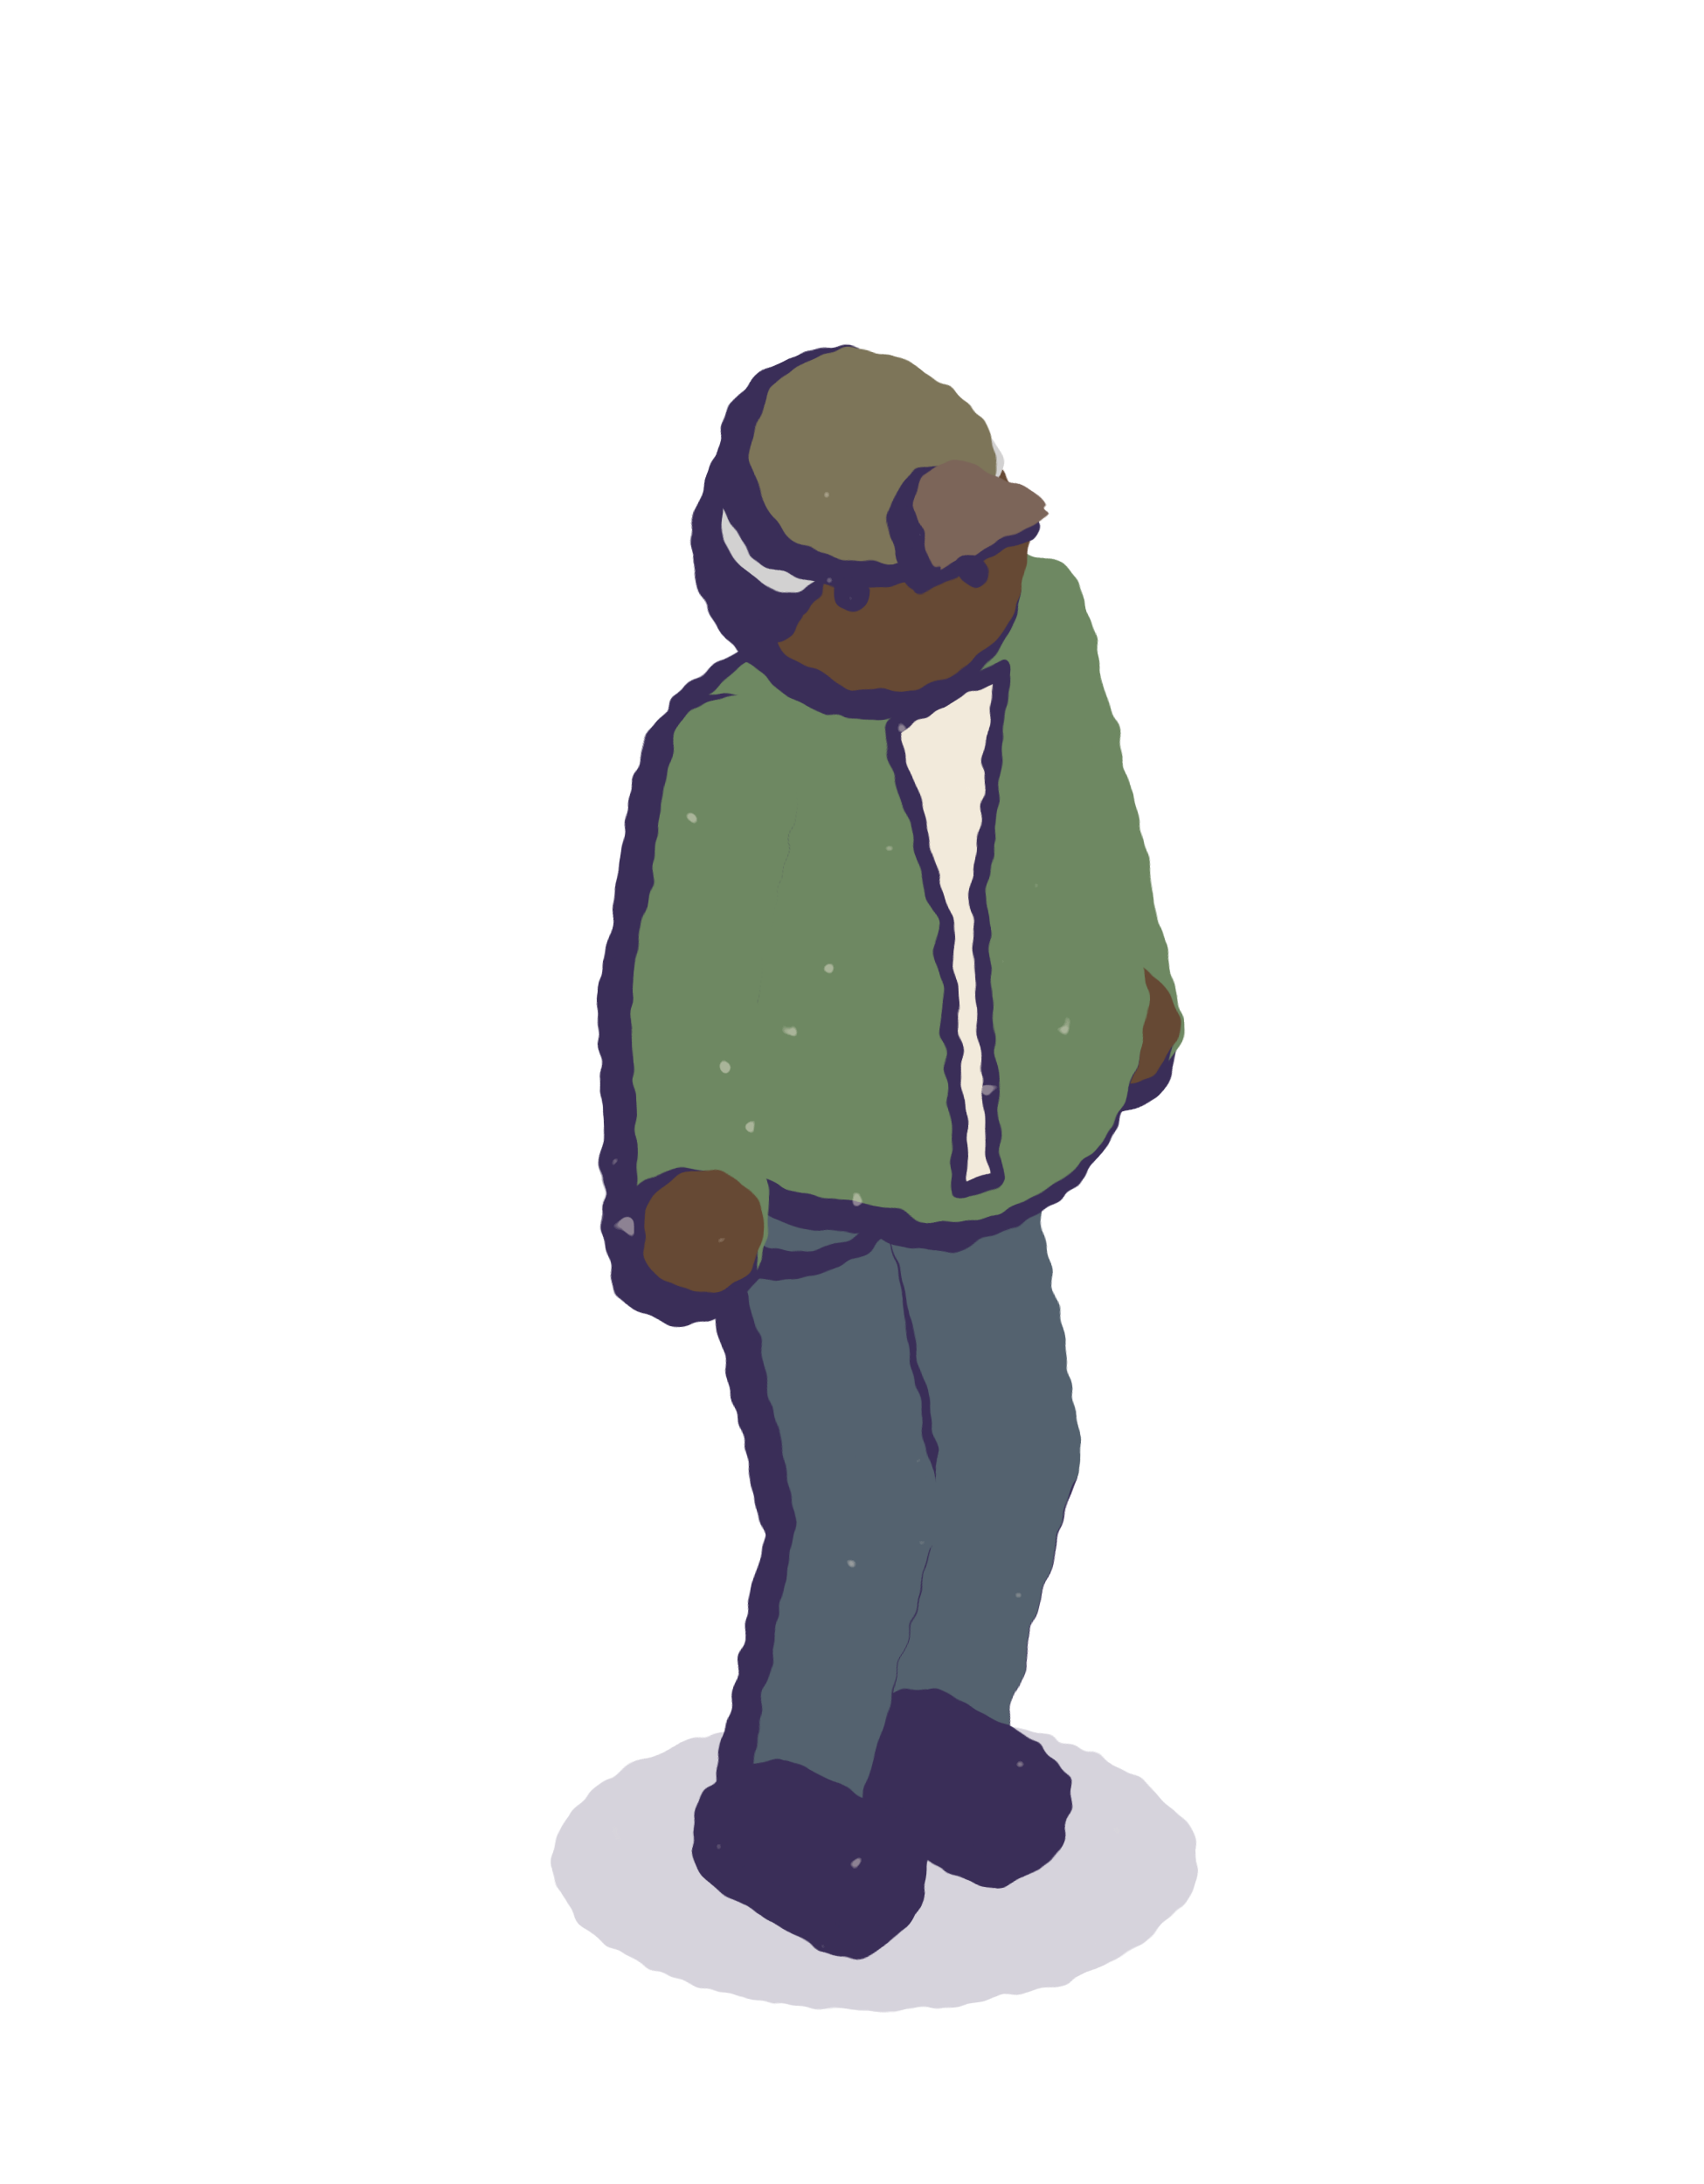
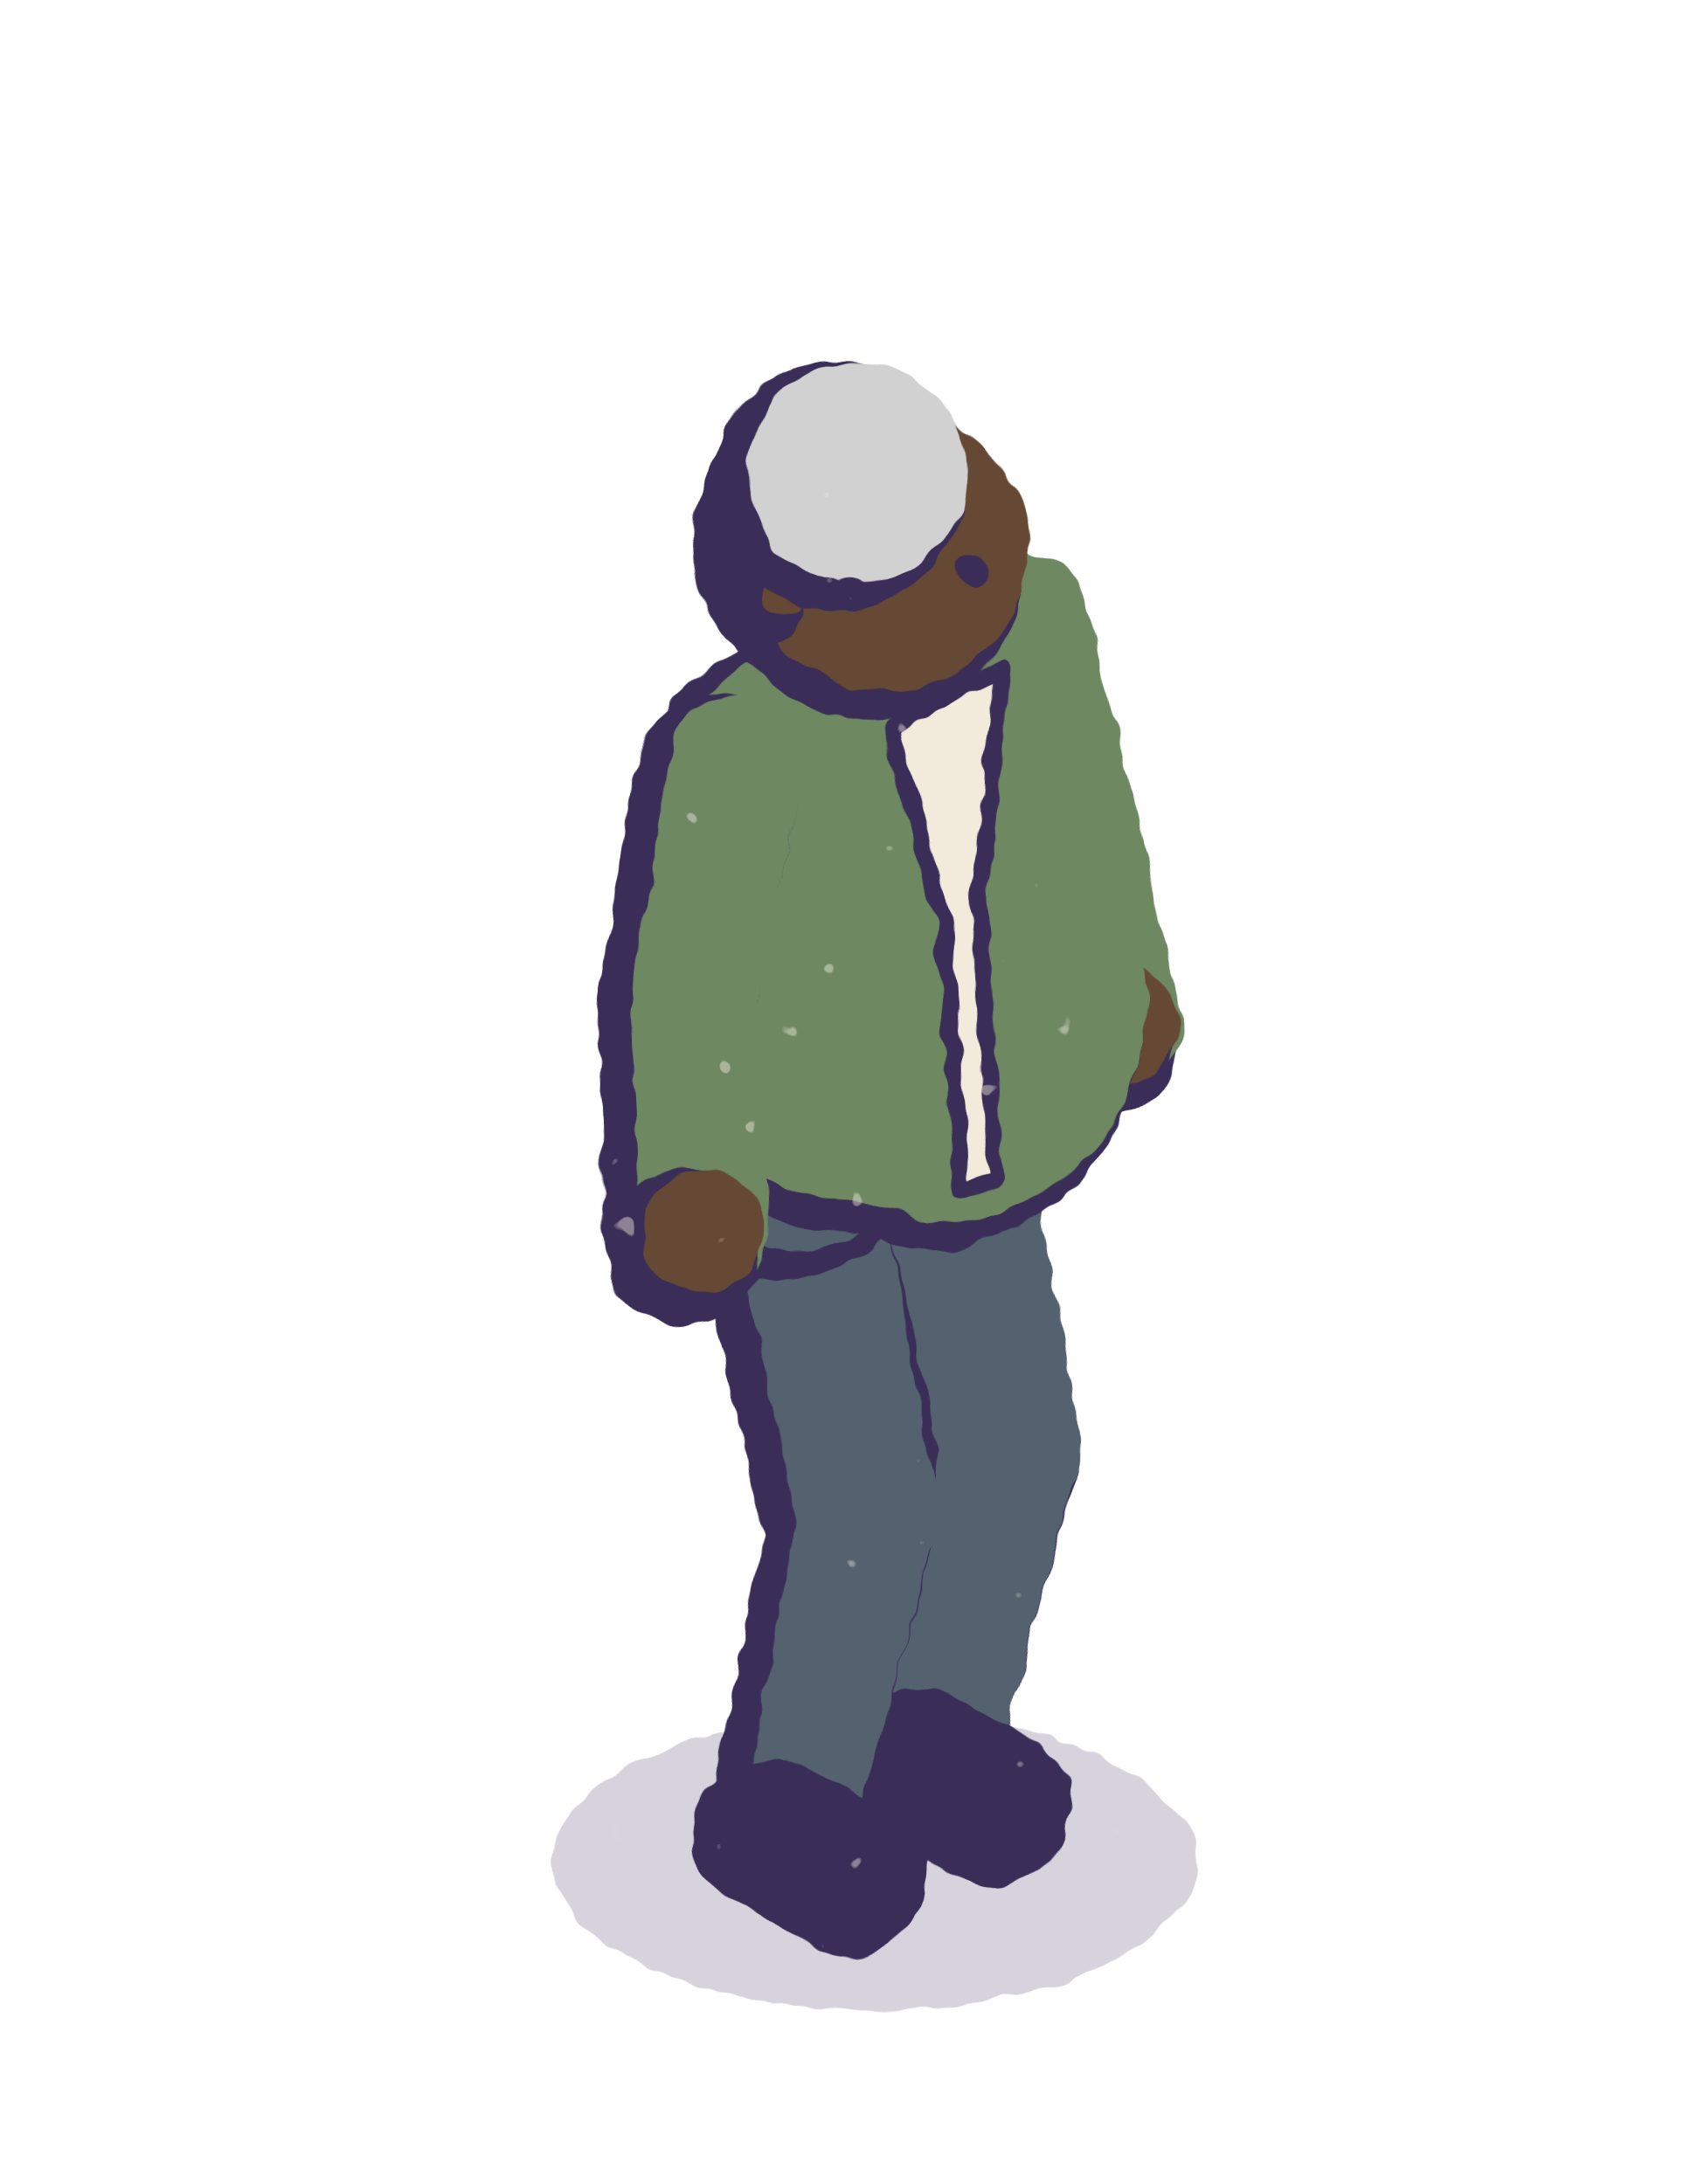
- <svg xmlns="http://www.w3.org/2000/svg" width="46" height="59" viewBox="0 0 46 59" data-anchor-x="23" data-anchor-y="50" data-walk-cycle-length="22.16" data-description="Broad older man with silver cropped hair, a tweed flat cap and an open green cardigan">
+ <svg xmlns="http://www.w3.org/2000/svg" width="46" height="59" viewBox="0 0 46 59" data-anchor-x="23" data-anchor-y="50" data-walk-cycle-length="22.16" data-description="Broad older man with cropped silver hair and an open green cardigan">
  <defs>
    <filter id="texture" x="-4%" y="-4%" width="108%" height="108%" color-interpolation-filters="sRGB">
      <feTurbulence type="fractalNoise" baseFrequency="1.1" numOctaves="2" seed="11" result="grain" />
      <feDisplacementMap in="SourceGraphic" in2="grain" scale="0.35" xChannelSelector="R" yChannelSelector="G" result="rough" />
      <feColorMatrix in="grain" type="matrix" values="0 0 0 0 0.949  0 0 0 0 0.918  0 0 0 0 0.859  0 0 0 -30 6.0" result="specks" />
      <feComponentTransfer in="specks" result="faintSpecks">
        <feFuncA type="linear" slope="0.45" />
      </feComponentTransfer>
      <feComposite in="faintSpecks" in2="rough" operator="in" result="specksOnInk" />
      <feMerge>
        <feMergeNode in="rough" />
        <feMergeNode in="specksOnInk" />
      </feMerge>
    </filter>
  </defs>
  <g filter="url(#texture)">
    <g transform="translate(23 50)">
      <ellipse cx="0.6" cy="0.3" rx="8.7" ry="4" fill="#3a2e58" fill-opacity="0.208" />
      <path d="M2.29 -32.92C2.23 -33.57 2.46 -33.78 2.71 -34.08C2.95 -34.37 3.39 -34.63 3.77 -34.7C4.15 -34.76 4.65 -34.68 4.98 -34.49C5.31 -34.3 5.53 -34.18 5.77 -33.55C6.02 -32.93 6.22 -31.68 6.44 -30.74C6.67 -29.8 7.07 -28.58 7.12 -27.93C7.17 -27.27 6.96 -27.11 6.73 -26.83C6.49 -26.55 6.08 -26.31 5.72 -26.25C5.37 -26.19 4.9 -26.27 4.58 -26.45C4.27 -26.63 4.09 -26.73 3.84 -27.34C3.58 -27.96 3.33 -29.22 3.07 -30.14C2.81 -31.07 2.35 -32.26 2.29 -32.92Z" fill="#3a2e58" stroke="#3a2e58" stroke-width="0.825" stroke-linejoin="round" />
      <path d="M3.71 -27.91C3.67 -28.63 3.88 -28.72 4.11 -29C4.35 -29.28 4.77 -29.52 5.13 -29.59C5.49 -29.65 5.96 -29.57 6.28 -29.39C6.59 -29.2 6.78 -29.19 7.02 -28.49C7.26 -27.8 7.49 -26.31 7.72 -25.22C7.95 -24.13 8.37 -22.68 8.41 -21.95C8.46 -21.22 8.25 -21.12 8.01 -20.83C7.77 -20.55 7.34 -20.3 6.98 -20.24C6.61 -20.17 6.13 -20.26 5.8 -20.45C5.48 -20.64 5.27 -20.66 5.03 -21.37C4.79 -22.07 4.57 -23.57 4.35 -24.66C4.13 -25.75 3.75 -27.18 3.71 -27.91Z" fill="#3a2e58" stroke="#3a2e58" stroke-width="0.825" stroke-linejoin="round" />
      <path d="M2.29 -32.92C2.23 -33.57 2.46 -33.78 2.71 -34.08C2.95 -34.37 3.39 -34.63 3.77 -34.7C4.15 -34.76 4.65 -34.68 4.98 -34.49C5.31 -34.3 5.53 -34.18 5.77 -33.55C6.02 -32.93 6.22 -31.68 6.44 -30.74C6.67 -29.8 7.07 -28.58 7.12 -27.93C7.17 -27.27 6.96 -27.11 6.73 -26.83C6.49 -26.55 6.08 -26.31 5.72 -26.25C5.37 -26.19 4.9 -26.27 4.58 -26.45C4.27 -26.63 4.09 -26.73 3.84 -27.34C3.58 -27.96 3.33 -29.22 3.07 -30.14C2.81 -31.07 2.35 -32.26 2.29 -32.92Z" fill="#6e8862" transform="translate(0.5 -0.35)" />
      <path d="M3.71 -27.91C3.67 -28.63 3.88 -28.72 4.11 -29C4.35 -29.28 4.77 -29.52 5.13 -29.59C5.49 -29.65 5.96 -29.57 6.28 -29.39C6.59 -29.2 6.78 -29.19 7.02 -28.49C7.26 -27.8 7.49 -26.31 7.72 -25.22C7.95 -24.13 8.37 -22.68 8.41 -21.95C8.46 -21.22 8.25 -21.12 8.01 -20.83C7.77 -20.55 7.34 -20.3 6.98 -20.24C6.61 -20.17 6.13 -20.26 5.8 -20.45C5.48 -20.64 5.27 -20.66 5.03 -21.37C4.79 -22.07 4.57 -23.57 4.35 -24.66C4.13 -25.75 3.75 -27.18 3.71 -27.91Z" fill="#6e8862" transform="translate(0.5 -0.35)" />
      <path d="M5.01 -21.98C5.01 -22.34 5.17 -22.77 5.4 -23.04C5.63 -23.32 6.03 -23.55 6.38 -23.61C6.73 -23.67 7.18 -23.59 7.49 -23.41C7.8 -23.23 8.1 -22.88 8.22 -22.54C8.34 -22.21 8.34 -21.74 8.22 -21.41C8.1 -21.07 7.8 -20.71 7.49 -20.53C7.18 -20.36 6.73 -20.27 6.38 -20.33C6.03 -20.39 5.63 -20.62 5.4 -20.89C5.17 -21.17 5.01 -21.62 5.01 -21.98Z" fill="#3a2e58" stroke="#3a2e58" stroke-width="0.825" stroke-linejoin="round" />
      <path d="M5.01 -21.98C5.01 -22.34 5.17 -22.77 5.4 -23.04C5.63 -23.32 6.03 -23.55 6.38 -23.61C6.73 -23.67 7.18 -23.59 7.49 -23.41C7.8 -23.23 8.1 -22.88 8.22 -22.54C8.34 -22.21 8.34 -21.74 8.22 -21.41C8.1 -21.07 7.8 -20.71 7.49 -20.53C7.18 -20.36 6.73 -20.27 6.38 -20.33C6.03 -20.39 5.63 -20.62 5.4 -20.89C5.17 -21.17 5.01 -21.62 5.01 -21.98Z" fill="#664934" transform="translate(0.5 -0.35)" />
      <path d="M-0.26 -20.24C-0.27 -20.91 -0.06 -21.28 0.24 -21.64C0.54 -21.99 1.07 -22.3 1.53 -22.38C1.99 -22.46 2.59 -22.36 3 -22.12C3.4 -21.89 3.72 -21.61 3.96 -20.99C4.19 -20.36 4.25 -19.24 4.39 -18.36C4.53 -17.48 4.68 -16.61 4.82 -15.73C4.96 -14.85 5.1 -13.98 5.25 -13.1C5.39 -12.22 5.68 -11.11 5.68 -10.47C5.68 -9.83 5.5 -9.56 5.24 -9.25C4.99 -8.94 4.53 -8.68 4.13 -8.61C3.73 -8.54 3.21 -8.63 2.86 -8.83C2.5 -9.03 2.26 -9.22 2.02 -9.82C1.79 -10.42 1.64 -11.55 1.44 -12.42C1.25 -13.29 1.06 -14.15 0.86 -15.02C0.67 -15.89 0.48 -16.76 0.3 -17.63C0.11 -18.5 -0.25 -19.57 -0.26 -20.24Z" fill="#3a2e58" stroke="#3a2e58" stroke-width="0.825" stroke-linejoin="round" />
      <path d="M0.38 -2.53C0.41 -3.17 0.74 -4.43 0.92 -5.39C1.1 -6.34 1.29 -7.29 1.47 -8.25C1.65 -9.2 1.78 -10.47 2 -11.11C2.23 -11.76 2.48 -11.9 2.83 -12.11C3.18 -12.31 3.71 -12.4 4.1 -12.33C4.5 -12.26 4.96 -12 5.22 -11.69C5.48 -11.38 5.72 -11.15 5.66 -10.48C5.61 -9.8 5.16 -8.59 4.91 -7.64C4.65 -6.7 4.4 -5.75 4.15 -4.81C3.9 -3.86 3.63 -2.59 3.39 -1.98C3.15 -1.37 3 -1.33 2.71 -1.17C2.42 -1 1.99 -0.93 1.66 -0.98C1.33 -1.04 0.95 -1.26 0.74 -1.52C0.52 -1.77 0.34 -1.88 0.38 -2.53Z" fill="#3a2e58" stroke="#3a2e58" stroke-width="0.825" stroke-linejoin="round" />
      <path d="M-0.26 -20.24C-0.27 -20.91 -0.06 -21.28 0.24 -21.64C0.54 -21.99 1.07 -22.3 1.53 -22.38C1.99 -22.46 2.59 -22.36 3 -22.12C3.4 -21.89 3.72 -21.61 3.96 -20.99C4.19 -20.36 4.25 -19.24 4.39 -18.36C4.53 -17.48 4.68 -16.61 4.82 -15.73C4.96 -14.85 5.1 -13.98 5.25 -13.1C5.39 -12.22 5.68 -11.11 5.68 -10.47C5.68 -9.83 5.5 -9.56 5.24 -9.25C4.99 -8.94 4.53 -8.68 4.13 -8.61C3.73 -8.54 3.21 -8.63 2.86 -8.83C2.5 -9.03 2.26 -9.22 2.02 -9.82C1.79 -10.42 1.64 -11.55 1.44 -12.42C1.25 -13.29 1.06 -14.15 0.86 -15.02C0.67 -15.89 0.48 -16.76 0.3 -17.63C0.11 -18.5 -0.25 -19.57 -0.26 -20.24Z" fill="#54626f" transform="translate(0.5 -0.35)" />
      <path d="M0.38 -2.53C0.41 -3.17 0.74 -4.43 0.92 -5.39C1.1 -6.34 1.29 -7.29 1.47 -8.25C1.65 -9.2 1.78 -10.47 2 -11.11C2.23 -11.76 2.48 -11.9 2.83 -12.11C3.18 -12.31 3.71 -12.4 4.1 -12.33C4.5 -12.26 4.96 -12 5.22 -11.69C5.48 -11.38 5.72 -11.15 5.66 -10.48C5.61 -9.8 5.16 -8.59 4.91 -7.64C4.65 -6.7 4.4 -5.75 4.15 -4.81C3.9 -3.86 3.63 -2.59 3.39 -1.98C3.15 -1.37 3 -1.33 2.71 -1.17C2.42 -1 1.99 -0.93 1.66 -0.98C1.33 -1.04 0.95 -1.26 0.74 -1.52C0.52 -1.77 0.34 -1.88 0.38 -2.53Z" fill="#54626f" transform="translate(0.5 -0.35)" />
      <path d="M-0.02 -2.36C-0.02 -2.7 0.14 -3.13 0.36 -3.39C0.58 -3.65 0.97 -3.88 1.31 -3.94C1.65 -4 1.77 -4.05 2.39 -3.75C3.02 -3.44 4.54 -2.55 5.05 -2.1C5.55 -1.66 5.42 -1.41 5.42 -1.07C5.42 -0.73 5.27 -0.3 5.05 -0.04C4.83 0.22 4.43 0.45 4.1 0.51C3.76 0.56 3.64 0.62 3.01 0.31C2.39 0.01 0.87 -0.89 0.36 -1.34C-0.14 -1.78 -0.02 -2.02 -0.02 -2.36Z" fill="#3a2e58" stroke="#3a2e58" stroke-width="0.825" stroke-linejoin="round" />
      <path d="M-0.02 -2.36C-0.02 -2.7 0.14 -3.13 0.36 -3.39C0.58 -3.65 0.97 -3.88 1.31 -3.94C1.65 -4 1.77 -4.05 2.39 -3.75C3.02 -3.44 4.54 -2.55 5.05 -2.1C5.55 -1.66 5.42 -1.41 5.42 -1.07C5.42 -0.73 5.27 -0.3 5.05 -0.04C4.83 0.22 4.43 0.45 4.1 0.51C3.76 0.56 3.64 0.62 3.01 0.31C2.39 0.01 0.87 -0.89 0.36 -1.34C-0.14 -1.78 -0.02 -2.02 -0.02 -2.36Z" fill="#3a2e58" transform="translate(0.5 -0.35)" />
      <path d="M-4.12 -18.3C-4.14 -18.97 -3.91 -19.35 -3.61 -19.7C-3.31 -20.06 -2.78 -20.37 -2.31 -20.45C-1.85 -20.53 -1.25 -20.42 -0.84 -20.19C-0.44 -19.96 -0.11 -19.68 0.12 -19.05C0.35 -18.43 0.4 -17.3 0.54 -16.42C0.69 -15.55 0.83 -14.67 0.97 -13.8C1.11 -12.92 1.25 -12.05 1.4 -11.17C1.54 -10.3 1.82 -9.18 1.82 -8.54C1.82 -7.9 1.64 -7.64 1.38 -7.33C1.12 -7.02 0.66 -6.75 0.26 -6.68C-0.14 -6.61 -0.66 -6.7 -1.01 -6.9C-1.36 -7.11 -1.61 -7.29 -1.84 -7.89C-2.07 -8.49 -2.21 -9.63 -2.4 -10.5C-2.58 -11.37 -2.77 -12.24 -2.96 -13.11C-3.15 -13.97 -3.34 -14.83 -3.53 -15.7C-3.72 -16.57 -4.11 -17.64 -4.12 -18.3Z" fill="#3a2e58" stroke="#3a2e58" stroke-width="0.825" stroke-linejoin="round" />
      <path d="M-3.49 -0.59C-3.46 -1.24 -3.12 -2.51 -2.94 -3.46C-2.76 -4.41 -2.58 -5.37 -2.4 -6.32C-2.21 -7.27 -2.08 -8.53 -1.85 -9.17C-1.62 -9.81 -1.36 -9.96 -1.01 -10.16C-0.66 -10.36 -0.14 -10.45 0.26 -10.38C0.66 -10.31 1.12 -10.04 1.39 -9.73C1.65 -9.42 1.88 -9.18 1.83 -8.51C1.77 -7.84 1.31 -6.63 1.06 -5.69C0.8 -4.75 0.54 -3.81 0.28 -2.87C0.02 -1.93 -0.25 -0.66 -0.49 -0.05C-0.73 0.55 -0.88 0.59 -1.17 0.76C-1.46 0.92 -1.88 1 -2.21 0.94C-2.53 0.88 -2.91 0.66 -3.12 0.41C-3.34 0.15 -3.52 0.05 -3.49 -0.59Z" fill="#3a2e58" stroke="#3a2e58" stroke-width="0.825" stroke-linejoin="round" />
      <path d="M-4.12 -18.3C-4.14 -18.97 -3.91 -19.35 -3.61 -19.7C-3.31 -20.06 -2.78 -20.37 -2.31 -20.45C-1.85 -20.53 -1.25 -20.42 -0.84 -20.19C-0.44 -19.96 -0.11 -19.68 0.12 -19.05C0.35 -18.43 0.4 -17.3 0.54 -16.42C0.69 -15.55 0.83 -14.67 0.97 -13.8C1.11 -12.92 1.25 -12.05 1.4 -11.17C1.54 -10.3 1.82 -9.18 1.82 -8.54C1.82 -7.9 1.64 -7.64 1.38 -7.33C1.12 -7.02 0.66 -6.75 0.26 -6.68C-0.14 -6.61 -0.66 -6.7 -1.01 -6.9C-1.36 -7.11 -1.61 -7.29 -1.84 -7.89C-2.07 -8.49 -2.21 -9.63 -2.4 -10.5C-2.58 -11.37 -2.77 -12.24 -2.96 -13.11C-3.15 -13.97 -3.34 -14.83 -3.53 -15.7C-3.72 -16.57 -4.11 -17.64 -4.12 -18.3Z" fill="#54626f" transform="translate(0.5 -0.35)" />
      <path d="M-3.49 -0.59C-3.46 -1.24 -3.12 -2.51 -2.94 -3.46C-2.76 -4.41 -2.58 -5.37 -2.4 -6.32C-2.21 -7.27 -2.08 -8.53 -1.85 -9.17C-1.62 -9.81 -1.36 -9.96 -1.01 -10.16C-0.66 -10.36 -0.14 -10.45 0.26 -10.38C0.66 -10.31 1.12 -10.04 1.39 -9.73C1.65 -9.42 1.88 -9.18 1.83 -8.51C1.77 -7.84 1.31 -6.63 1.06 -5.69C0.8 -4.75 0.54 -3.81 0.28 -2.87C0.02 -1.93 -0.25 -0.66 -0.49 -0.05C-0.73 0.55 -0.88 0.59 -1.17 0.76C-1.46 0.92 -1.88 1 -2.21 0.94C-2.53 0.88 -2.91 0.66 -3.12 0.41C-3.34 0.15 -3.52 0.05 -3.49 -0.59Z" fill="#54626f" transform="translate(0.5 -0.35)" />
      <path d="M-3.9 -0.44C-3.9 -0.79 -3.75 -1.21 -3.53 -1.48C-3.31 -1.74 -2.92 -1.97 -2.58 -2.03C-2.24 -2.09 -2.12 -2.15 -1.5 -1.84C-0.87 -1.53 0.66 -0.64 1.17 -0.2C1.68 0.25 1.55 0.49 1.55 0.84C1.55 1.18 1.4 1.61 1.18 1.87C0.96 2.13 0.57 2.36 0.24 2.42C-0.1 2.48 -0.22 2.53 -0.84 2.23C-1.46 1.92 -2.98 1.03 -3.49 0.58C-4 0.14 -3.89 -0.1 -3.9 -0.44Z" fill="#3a2e58" stroke="#3a2e58" stroke-width="0.825" stroke-linejoin="round" />
      <path d="M-3.9 -0.44C-3.9 -0.79 -3.75 -1.21 -3.53 -1.48C-3.31 -1.74 -2.92 -1.97 -2.58 -2.03C-2.24 -2.09 -2.12 -2.15 -1.5 -1.84C-0.87 -1.53 0.66 -0.64 1.17 -0.2C1.68 0.25 1.55 0.49 1.55 0.84C1.55 1.18 1.4 1.61 1.18 1.87C0.96 2.13 0.57 2.36 0.24 2.42C-0.1 2.48 -0.22 2.53 -0.84 2.23C-1.46 1.92 -2.98 1.03 -3.49 0.58C-4 0.14 -3.89 -0.1 -3.9 -0.44Z" fill="#3a2e58" transform="translate(0.5 -0.35)" />
      <path d="M-4.12 -18.08C-4.11 -18.7 -3.79 -19.76 -3.52 -20.34C-3.25 -20.91 -3.03 -21.17 -2.51 -21.54C-2 -21.91 -1.12 -22.2 -0.43 -22.53C0.27 -22.86 1.05 -23.4 1.66 -23.52C2.26 -23.64 2.78 -23.5 3.21 -23.25C3.63 -23 4.06 -22.6 4.22 -22.05C4.37 -21.5 4.24 -20.54 4.14 -19.95C4.04 -19.36 4.06 -18.93 3.61 -18.49C3.16 -18.05 2.16 -17.7 1.44 -17.31C0.72 -16.91 -0.11 -16.36 -0.73 -16.12C-1.35 -15.87 -1.78 -15.76 -2.26 -15.84C-2.74 -15.93 -3.3 -16.24 -3.61 -16.61C-3.92 -16.99 -4.14 -17.46 -4.12 -18.08Z" fill="#3a2e58" stroke="#3a2e58" stroke-width="0.825" stroke-linejoin="round" />
      <path d="M-4.12 -18.08C-4.11 -18.7 -3.79 -19.76 -3.52 -20.34C-3.25 -20.91 -3.03 -21.17 -2.51 -21.54C-2 -21.91 -1.12 -22.2 -0.43 -22.53C0.27 -22.86 1.05 -23.4 1.66 -23.52C2.26 -23.64 2.78 -23.5 3.21 -23.25C3.63 -23 4.06 -22.6 4.22 -22.05C4.37 -21.5 4.24 -20.54 4.14 -19.95C4.04 -19.36 4.06 -18.93 3.61 -18.49C3.16 -18.05 2.16 -17.7 1.44 -17.31C0.72 -16.91 -0.11 -16.36 -0.73 -16.12C-1.35 -15.87 -1.78 -15.76 -2.26 -15.84C-2.74 -15.93 -3.3 -16.24 -3.61 -16.61C-3.92 -16.99 -4.14 -17.46 -4.12 -18.08Z" fill="#54626f" transform="translate(0.5 -0.35)" />
      <path d="M-4.75 -29.74C-4.71 -30.5 -4.83 -30.45 -4.3 -30.99C-3.76 -31.52 -2.35 -32.47 -1.52 -32.94C-0.68 -33.41 -0.03 -33.52 0.72 -33.81C1.46 -34.1 2.36 -34.58 2.95 -34.69C3.54 -34.79 3.89 -34.66 4.25 -34.46C4.61 -34.25 4.86 -34.08 5.1 -33.44C5.34 -32.81 5.5 -31.58 5.7 -30.65C5.9 -29.73 6.1 -28.8 6.29 -27.87C6.49 -26.94 6.69 -26.01 6.88 -25.08C7.08 -24.15 7.59 -23.37 7.47 -22.29C7.34 -21.21 6.91 -19.55 6.12 -18.61C5.33 -17.67 3.68 -16.92 2.73 -16.66C1.77 -16.4 1.16 -16.92 0.38 -17.05C-0.41 -17.18 -1.35 -17.24 -1.98 -17.44C-2.6 -17.64 -3.07 -17.87 -3.4 -18.26C-3.73 -18.66 -3.82 -18.99 -3.96 -19.8C-4.1 -20.61 -4.15 -22.01 -4.24 -23.12C-4.33 -24.22 -4.43 -25.33 -4.51 -26.43C-4.6 -27.53 -4.78 -28.98 -4.75 -29.74Z" fill="#3a2e58" stroke="#3a2e58" stroke-width="0.825" stroke-linejoin="round" />
      <path d="M-4.75 -29.74C-4.71 -30.5 -4.83 -30.45 -4.3 -30.99C-3.76 -31.52 -2.35 -32.47 -1.52 -32.94C-0.68 -33.41 -0.03 -33.52 0.72 -33.81C1.46 -34.1 2.36 -34.58 2.95 -34.69C3.54 -34.79 3.89 -34.66 4.25 -34.46C4.61 -34.25 4.86 -34.08 5.1 -33.44C5.34 -32.81 5.5 -31.58 5.7 -30.65C5.9 -29.73 6.1 -28.8 6.29 -27.87C6.49 -26.94 6.69 -26.01 6.88 -25.08C7.08 -24.15 7.59 -23.37 7.47 -22.29C7.34 -21.21 6.91 -19.55 6.12 -18.61C5.33 -17.67 3.68 -16.92 2.73 -16.66C1.77 -16.4 1.16 -16.92 0.38 -17.05C-0.41 -17.18 -1.35 -17.24 -1.98 -17.44C-2.6 -17.64 -3.07 -17.87 -3.4 -18.26C-3.73 -18.66 -3.82 -18.99 -3.96 -19.8C-4.1 -20.61 -4.15 -22.01 -4.24 -23.12C-4.33 -24.22 -4.43 -25.33 -4.51 -26.43C-4.6 -27.53 -4.78 -28.98 -4.75 -29.74Z" fill="#6e8862" transform="translate(0.5 -0.35)" />
      <clipPath id="front">
        <path d="M-4.76 -29.74C-4.88 -31.51 -4.72 -30.2 -4.64 -30.4C-4.57 -30.61 -4.45 -30.82 -4.31 -30.99C-4.17 -31.16 -4.26 -31.09 -3.79 -31.42C-3.33 -31.74 -2.55 -32.43 -1.53 -32.94C-0.51 -33.45 1.57 -34.18 2.32 -34.47C3.06 -34.77 2.73 -34.66 2.95 -34.7C3.16 -34.74 3.4 -34.74 3.62 -34.7C3.83 -34.66 4.06 -34.58 4.25 -34.47C4.44 -34.36 4.62 -34.21 4.76 -34.04C4.9 -33.87 4.71 -35.09 5.1 -33.46C5.49 -31.83 6.72 -26.12 7.11 -24.26C7.5 -22.41 7.45 -22.96 7.45 -22.31C7.45 -21.66 7.33 -20.96 7.11 -20.35C6.89 -19.74 6.54 -19.13 6.12 -18.63C5.7 -18.13 5.16 -17.68 4.59 -17.35C4.03 -17.03 3.37 -16.79 2.73 -16.67C2.09 -16.56 1.52 -16.55 0.74 -16.67C-0.04 -16.8 -1.39 -17.26 -1.97 -17.44C-2.56 -17.61 -2.52 -17.58 -2.76 -17.72C-2.99 -17.86 -3.22 -18.05 -3.39 -18.26C-3.57 -18.47 -3.72 -18.72 -3.81 -18.98C-3.9 -19.24 -3.8 -18 -3.96 -19.8C-4.11 -21.59 -4.65 -27.98 -4.76 -29.74Z" />
      </clipPath>
      <g clip-path="url(#front)">
        <path d="M4.07 -31.92L3.43 -25.59L3.9 -18.23L2.97 -17.76L2.5 -25.13L1.02 -30.39Z" fill="#f2eadb" stroke="#3a2e58" stroke-width="0.44" stroke-linejoin="round" />
      </g>
      <path d="M-6.43 -22.87C-6.4 -23.63 -6.05 -25.15 -5.86 -26.29C-5.67 -27.44 -5.52 -28.99 -5.3 -29.71C-5.07 -30.43 -4.84 -30.45 -4.51 -30.64C-4.17 -30.83 -3.68 -30.92 -3.3 -30.85C-2.92 -30.78 -2.48 -30.53 -2.23 -30.23C-1.99 -29.93 -1.77 -29.84 -1.81 -29.07C-1.85 -28.31 -2.25 -26.8 -2.47 -25.66C-2.69 -24.52 -2.89 -22.97 -3.13 -22.25C-3.36 -21.53 -3.56 -21.54 -3.87 -21.36C-4.19 -21.17 -4.66 -21.09 -5.02 -21.15C-5.38 -21.22 -5.79 -21.45 -6.03 -21.74C-6.26 -22.02 -6.46 -22.11 -6.43 -22.87Z" fill="#3a2e58" stroke="#3a2e58" stroke-width="0.825" stroke-linejoin="round" />
      <path d="M-6.43 -22.87C-6.38 -23.64 -6.26 -23.68 -6.03 -23.96C-5.8 -24.24 -5.38 -24.48 -5.02 -24.54C-4.66 -24.6 -4.19 -24.52 -3.88 -24.33C-3.56 -24.15 -3.28 -24.18 -3.13 -23.44C-2.97 -22.7 -3.01 -21.09 -2.95 -19.91C-2.89 -18.73 -2.73 -17.15 -2.77 -16.38C-2.81 -15.6 -2.94 -15.54 -3.19 -15.25C-3.43 -14.97 -3.85 -14.72 -4.22 -14.65C-4.59 -14.59 -5.07 -14.67 -5.4 -14.85C-5.72 -15.04 -6.01 -15.02 -6.17 -15.76C-6.32 -16.5 -6.27 -18.11 -6.31 -19.29C-6.36 -20.48 -6.47 -22.09 -6.43 -22.87Z" fill="#3a2e58" stroke="#3a2e58" stroke-width="0.825" stroke-linejoin="round" />
      <path d="M-6.43 -22.87C-6.4 -23.63 -6.05 -25.15 -5.86 -26.29C-5.67 -27.44 -5.52 -28.99 -5.3 -29.71C-5.07 -30.43 -4.84 -30.45 -4.51 -30.64C-4.17 -30.83 -3.68 -30.92 -3.3 -30.85C-2.92 -30.78 -2.48 -30.53 -2.23 -30.23C-1.99 -29.93 -1.77 -29.84 -1.81 -29.07C-1.85 -28.31 -2.25 -26.8 -2.47 -25.66C-2.69 -24.52 -2.89 -22.97 -3.13 -22.25C-3.36 -21.53 -3.56 -21.54 -3.87 -21.36C-4.19 -21.17 -4.66 -21.09 -5.02 -21.15C-5.38 -21.22 -5.79 -21.45 -6.03 -21.74C-6.26 -22.02 -6.46 -22.11 -6.43 -22.87Z" fill="#6e8862" transform="translate(0.5 -0.35)" />
      <path d="M-6.43 -22.87C-6.38 -23.64 -6.26 -23.68 -6.03 -23.96C-5.8 -24.24 -5.38 -24.48 -5.02 -24.54C-4.66 -24.6 -4.19 -24.52 -3.88 -24.33C-3.56 -24.15 -3.28 -24.18 -3.13 -23.44C-2.97 -22.7 -3.01 -21.09 -2.95 -19.91C-2.89 -18.73 -2.73 -17.15 -2.77 -16.38C-2.81 -15.6 -2.94 -15.54 -3.19 -15.25C-3.43 -14.97 -3.85 -14.72 -4.22 -14.65C-4.59 -14.59 -5.07 -14.67 -5.4 -14.85C-5.72 -15.04 -6.01 -15.02 -6.17 -15.76C-6.32 -16.5 -6.27 -18.11 -6.31 -19.29C-6.36 -20.48 -6.47 -22.09 -6.43 -22.87Z" fill="#6e8862" transform="translate(0.5 -0.35)" />
      <path d="M-6.16 -16.37C-6.16 -16.73 -6 -17.16 -5.77 -17.44C-5.55 -17.71 -5.15 -17.94 -4.8 -18C-4.45 -18.06 -3.99 -17.98 -3.69 -17.81C-3.38 -17.63 -3.08 -17.28 -2.96 -16.94C-2.84 -16.61 -2.84 -16.15 -2.97 -15.82C-3.09 -15.48 -3.39 -15.13 -3.69 -14.95C-4 -14.77 -4.46 -14.69 -4.81 -14.76C-5.16 -14.82 -5.56 -15.05 -5.79 -15.32C-6.01 -15.59 -6.16 -16.02 -6.16 -16.37Z" fill="#3a2e58" stroke="#3a2e58" stroke-width="0.825" stroke-linejoin="round" />
      <path d="M-6.16 -16.37C-6.16 -16.73 -6 -17.16 -5.77 -17.44C-5.55 -17.71 -5.15 -17.94 -4.8 -18C-4.45 -18.06 -3.99 -17.98 -3.69 -17.81C-3.38 -17.63 -3.08 -17.28 -2.96 -16.94C-2.84 -16.61 -2.84 -16.15 -2.97 -15.82C-3.09 -15.48 -3.39 -15.13 -3.69 -14.95C-4 -14.77 -4.46 -14.69 -4.81 -14.76C-5.16 -14.82 -5.56 -15.05 -5.79 -15.32C-6.01 -15.59 -6.16 -16.02 -6.16 -16.37Z" fill="#664934" transform="translate(0.5 -0.35)" />
      <path d="M-3.9 -35.44C-3.9 -36.25 -3.54 -37.24 -3.03 -37.86C-2.51 -38.47 -1.6 -39 -0.81 -39.14C-0.02 -39.28 1.02 -39.09 1.71 -38.69C2.41 -38.29 3.09 -37.47 3.36 -36.72C3.64 -35.96 3.64 -34.9 3.37 -34.14C3.09 -33.39 2.41 -32.58 1.72 -32.17C1.02 -31.77 -0.02 -31.59 -0.82 -31.73C-1.61 -31.87 -2.53 -32.39 -3.04 -33.01C-3.56 -33.63 -3.91 -34.63 -3.9 -35.44Z" fill="#3a2e58" stroke="#3a2e58" stroke-width="0.825" stroke-linejoin="round" />
      <path d="M-3.9 -35.44C-3.9 -36.25 -3.54 -37.24 -3.03 -37.86C-2.51 -38.47 -1.6 -39 -0.81 -39.14C-0.02 -39.28 1.02 -39.09 1.71 -38.69C2.41 -38.29 3.09 -37.47 3.36 -36.72C3.64 -35.96 3.64 -34.9 3.37 -34.14C3.09 -33.39 2.41 -32.58 1.72 -32.17C1.02 -31.77 -0.02 -31.59 -0.82 -31.73C-1.61 -31.87 -2.53 -32.39 -3.04 -33.01C-3.56 -33.63 -3.91 -34.63 -3.9 -35.44Z" fill="#d2d1d1" transform="translate(0.5 -0.35)" />
      <path d="M2.37 -36.28C2.37 -36.41 2.42 -36.57 2.51 -36.67C2.59 -36.77 2.74 -36.86 2.87 -36.88C3 -36.91 3.17 -36.88 3.29 -36.81C3.4 -36.74 3.51 -36.61 3.55 -36.49C3.6 -36.37 3.6 -36.19 3.55 -36.07C3.51 -35.94 3.4 -35.81 3.28 -35.75C3.17 -35.68 3 -35.65 2.87 -35.67C2.74 -35.7 2.59 -35.78 2.51 -35.88C2.42 -35.98 2.37 -36.15 2.37 -36.28Z" fill="#3a2e58" stroke="#3a2e58" stroke-width="0.825" stroke-linejoin="round" />
      <path d="M2.37 -36.28C2.37 -36.41 2.42 -36.57 2.51 -36.67C2.59 -36.77 2.74 -36.86 2.87 -36.88C3 -36.91 3.17 -36.88 3.29 -36.81C3.4 -36.74 3.51 -36.61 3.55 -36.49C3.6 -36.37 3.6 -36.19 3.55 -36.07C3.51 -35.94 3.4 -35.81 3.28 -35.75C3.17 -35.68 3 -35.65 2.87 -35.67C2.74 -35.7 2.59 -35.78 2.51 -35.88C2.42 -35.98 2.37 -36.15 2.37 -36.28Z" fill="#664934" transform="translate(0.5 -0.35)" />
      <path d="M-3.41 -34.83C-3.41 -35.65 -3.04 -36.67 -2.52 -37.3C-1.99 -37.93 -1.05 -38.47 -0.24 -38.61C0.57 -38.75 1.63 -38.56 2.35 -38.15C3.06 -37.73 3.76 -36.9 4.04 -36.13C4.32 -35.35 4.32 -34.27 4.04 -33.5C3.76 -32.73 3.07 -31.9 2.35 -31.49C1.64 -31.08 0.58 -30.9 -0.23 -31.05C-1.04 -31.19 -1.97 -31.74 -2.5 -32.37C-3.03 -33 -3.41 -34.01 -3.41 -34.83Z" fill="#3a2e58" stroke="#3a2e58" stroke-width="0.825" stroke-linejoin="round" />
      <path d="M-3.41 -34.83C-3.41 -35.65 -3.04 -36.67 -2.52 -37.3C-1.99 -37.93 -1.05 -38.47 -0.24 -38.61C0.57 -38.75 1.63 -38.56 2.35 -38.15C3.06 -37.73 3.76 -36.9 4.04 -36.13C4.32 -35.35 4.32 -34.27 4.04 -33.5C3.76 -32.73 3.07 -31.9 2.35 -31.49C1.64 -31.08 0.58 -30.9 -0.23 -31.05C-1.04 -31.19 -1.97 -31.74 -2.5 -32.37C-3.03 -33 -3.41 -34.01 -3.41 -34.83Z" fill="#664934" transform="translate(0.5 -0.35)" />
      <path d="M-2.95 -33.63C-2.95 -33.76 -2.89 -33.93 -2.81 -34.03C-2.72 -34.13 -2.57 -34.22 -2.44 -34.24C-2.31 -34.26 -2.14 -34.23 -2.03 -34.17C-1.92 -34.1 -1.8 -33.97 -1.76 -33.85C-1.71 -33.72 -1.71 -33.55 -1.76 -33.43C-1.81 -33.3 -1.92 -33.17 -2.03 -33.1C-2.15 -33.04 -2.32 -33.01 -2.45 -33.03C-2.58 -33.05 -2.73 -33.14 -2.81 -33.24C-2.9 -33.34 -2.95 -33.5 -2.95 -33.63Z" fill="#3a2e58" stroke="#3a2e58" stroke-width="0.825" stroke-linejoin="round" />
      <path d="M-2.95 -33.63C-2.95 -33.76 -2.89 -33.93 -2.81 -34.03C-2.72 -34.13 -2.57 -34.22 -2.44 -34.24C-2.31 -34.26 -2.14 -34.23 -2.03 -34.17C-1.92 -34.1 -1.8 -33.97 -1.76 -33.85C-1.71 -33.72 -1.71 -33.55 -1.76 -33.43C-1.81 -33.3 -1.92 -33.17 -2.03 -33.1C-2.15 -33.04 -2.32 -33.01 -2.45 -33.03C-2.58 -33.05 -2.73 -33.14 -2.81 -33.24C-2.9 -33.34 -2.95 -33.5 -2.95 -33.63Z" fill="#664934" transform="translate(0.5 -0.35)" />
-       <path d="M-0.03 -37.42C-0.02 -37.7 0.1 -38.05 0.28 -38.26C0.46 -38.48 0.78 -38.66 1.05 -38.71C1.33 -38.76 1.56 -38.71 1.93 -38.55C2.3 -38.4 3.02 -38.04 3.3 -37.79C3.57 -37.54 3.57 -37.3 3.57 -37.05C3.56 -36.8 3.45 -36.5 3.29 -36.31C3.14 -36.12 2.99 -35.94 2.61 -35.92C2.24 -35.89 1.43 -36.03 1.04 -36.14C0.65 -36.25 0.45 -36.37 0.27 -36.59C0.09 -36.8 -0.03 -37.14 -0.03 -37.42Z" fill="#3a2e58" stroke="#3a2e58" stroke-width="0.825" stroke-linejoin="round" />
-       <path d="M-0.03 -37.42C-0.02 -37.7 0.1 -38.05 0.28 -38.26C0.46 -38.48 0.78 -38.66 1.05 -38.71C1.33 -38.76 1.56 -38.71 1.93 -38.55C2.3 -38.4 3.02 -38.04 3.3 -37.79C3.57 -37.54 3.57 -37.3 3.57 -37.05C3.56 -36.8 3.45 -36.5 3.29 -36.31C3.14 -36.12 2.99 -35.94 2.61 -35.92C2.24 -35.89 1.43 -36.03 1.04 -36.14C0.65 -36.25 0.45 -36.37 0.27 -36.59C0.09 -36.8 -0.03 -37.14 -0.03 -37.42Z" fill="#d2d1d1" transform="translate(0.5 -0.35)" />
-       <path d="M-3.96 -35.45C-3.97 -35.73 -3.84 -36.08 -3.66 -36.29C-3.48 -36.51 -3.16 -36.69 -2.88 -36.74C-2.61 -36.79 -2.25 -36.73 -2 -36.59C-1.76 -36.45 -1.59 -36.21 -1.43 -35.91C-1.26 -35.6 -1.04 -35.07 -1.01 -34.76C-0.99 -34.44 -1.12 -34.21 -1.28 -34.02C-1.44 -33.83 -1.72 -33.67 -1.96 -33.63C-2.2 -33.58 -2.46 -33.6 -2.74 -33.76C-3.02 -33.93 -3.45 -34.34 -3.65 -34.62C-3.85 -34.91 -3.96 -35.18 -3.96 -35.45Z" fill="#3a2e58" stroke="#3a2e58" stroke-width="0.825" stroke-linejoin="round" />
-       <path d="M-3.96 -35.45C-3.97 -35.73 -3.84 -36.08 -3.66 -36.29C-3.48 -36.51 -3.16 -36.69 -2.88 -36.74C-2.61 -36.79 -2.25 -36.73 -2 -36.59C-1.76 -36.45 -1.59 -36.21 -1.43 -35.91C-1.26 -35.6 -1.04 -35.07 -1.01 -34.76C-0.99 -34.44 -1.12 -34.21 -1.28 -34.02C-1.44 -33.83 -1.72 -33.67 -1.96 -33.63C-2.2 -33.58 -2.46 -33.6 -2.74 -33.76C-3.02 -33.93 -3.45 -34.34 -3.65 -34.62C-3.85 -34.91 -3.96 -35.18 -3.96 -35.45Z" fill="#d2d1d1" transform="translate(0.5 -0.35)" />
-       <path d="M-3.24 -37.43C-3.24 -38.04 -2.96 -38.79 -2.57 -39.26C-2.17 -39.72 -1.48 -40.12 -0.88 -40.23C-0.27 -40.34 0.42 -40.18 1.05 -39.9C1.67 -39.61 2.47 -39.01 2.87 -38.53C3.26 -38.04 3.42 -37.51 3.42 -36.99C3.42 -36.48 3.19 -35.85 2.86 -35.46C2.53 -35.06 2.07 -34.77 1.44 -34.63C0.82 -34.49 -0.22 -34.45 -0.89 -34.61C-1.55 -34.76 -2.18 -35.11 -2.57 -35.58C-2.96 -36.05 -3.24 -36.82 -3.24 -37.43Z" fill="#3a2e58" stroke="#3a2e58" stroke-width="0.825" stroke-linejoin="round" />
-       <path d="M-3.24 -37.43C-3.24 -38.04 -2.96 -38.79 -2.57 -39.26C-2.17 -39.72 -1.48 -40.12 -0.88 -40.23C-0.27 -40.34 0.42 -40.18 1.05 -39.9C1.67 -39.61 2.47 -39.01 2.87 -38.53C3.26 -38.04 3.42 -37.51 3.42 -36.99C3.42 -36.48 3.19 -35.85 2.86 -35.46C2.53 -35.06 2.07 -34.77 1.44 -34.63C0.82 -34.49 -0.22 -34.45 -0.89 -34.61C-1.55 -34.76 -2.18 -35.11 -2.57 -35.58C-2.96 -36.05 -3.24 -36.82 -3.24 -37.43Z" fill="#7d7559" transform="translate(0.5 -0.35)" />
-       <path d="M1.18 -36.06C1.21 -36.25 1.29 -36.61 1.45 -36.8C1.6 -36.99 1.88 -37.15 2.12 -37.19C2.37 -37.23 2.49 -37.22 2.9 -37.05C3.3 -36.89 4.28 -36.4 4.57 -36.21C4.87 -36.02 4.68 -36.01 4.68 -35.91C4.68 -35.81 4.99 -35.87 4.57 -35.61C4.16 -35.36 2.63 -34.59 2.18 -34.37C1.73 -34.15 1.97 -34.3 1.88 -34.32C1.78 -34.33 1.71 -34.25 1.6 -34.47C1.5 -34.7 1.33 -35.39 1.26 -35.66C1.19 -35.92 1.15 -35.87 1.18 -36.06Z" fill="#3a2e58" stroke="#3a2e58" stroke-width="0.44" stroke-linejoin="round" />
-       <path d="M1.18 -36.06C1.21 -36.25 1.29 -36.61 1.45 -36.8C1.6 -36.99 1.88 -37.15 2.12 -37.19C2.37 -37.23 2.49 -37.22 2.9 -37.05C3.3 -36.89 4.28 -36.4 4.57 -36.21C4.87 -36.02 4.68 -36.01 4.68 -35.91C4.68 -35.81 4.99 -35.87 4.57 -35.61C4.16 -35.36 2.63 -34.59 2.18 -34.37C1.73 -34.15 1.97 -34.3 1.88 -34.32C1.78 -34.33 1.71 -34.25 1.6 -34.47C1.5 -34.7 1.33 -35.39 1.26 -35.66C1.19 -35.92 1.15 -35.87 1.18 -36.06Z" fill="#7c6559" transform="translate(0.5 -0.35)" />
+       <path d="M-3.34 -36.88C-3.34 -37.52 -3.06 -38.31 -2.65 -38.81C-2.23 -39.3 -1.51 -39.72 -0.87 -39.83C-0.24 -39.95 0.58 -39.8 1.14 -39.48C1.69 -39.16 2.24 -38.51 2.46 -37.91C2.67 -37.31 2.67 -36.46 2.45 -35.86C2.23 -35.26 1.68 -34.61 1.12 -34.29C0.56 -33.97 -0.27 -33.83 -0.9 -33.94C-1.54 -34.05 -2.28 -34.47 -2.69 -34.96C-3.09 -35.45 -3.35 -36.24 -3.34 -36.88Z" fill="#3a2e58" stroke="#3a2e58" stroke-width="0.825" stroke-linejoin="round" />
+       <path d="M-3.34 -36.88C-3.34 -37.52 -3.06 -38.31 -2.65 -38.81C-2.23 -39.3 -1.51 -39.72 -0.87 -39.83C-0.24 -39.95 0.58 -39.8 1.14 -39.48C1.69 -39.16 2.24 -38.51 2.46 -37.91C2.67 -37.31 2.67 -36.46 2.45 -35.86C2.23 -35.26 1.68 -34.61 1.12 -34.29C0.56 -33.97 -0.27 -33.83 -0.9 -33.94C-1.54 -34.05 -2.28 -34.47 -2.69 -34.96C-3.09 -35.45 -3.35 -36.24 -3.34 -36.88Z" fill="#d2d1d1" transform="translate(0.5 -0.35)" />
      <circle cx="3.27" cy="-34.59" r="0.46" fill="#3a2e58" />
      <circle cx="-0.02" cy="-33.95" r="0.46" fill="#3a2e58" />
    </g>
  </g>
</svg>
